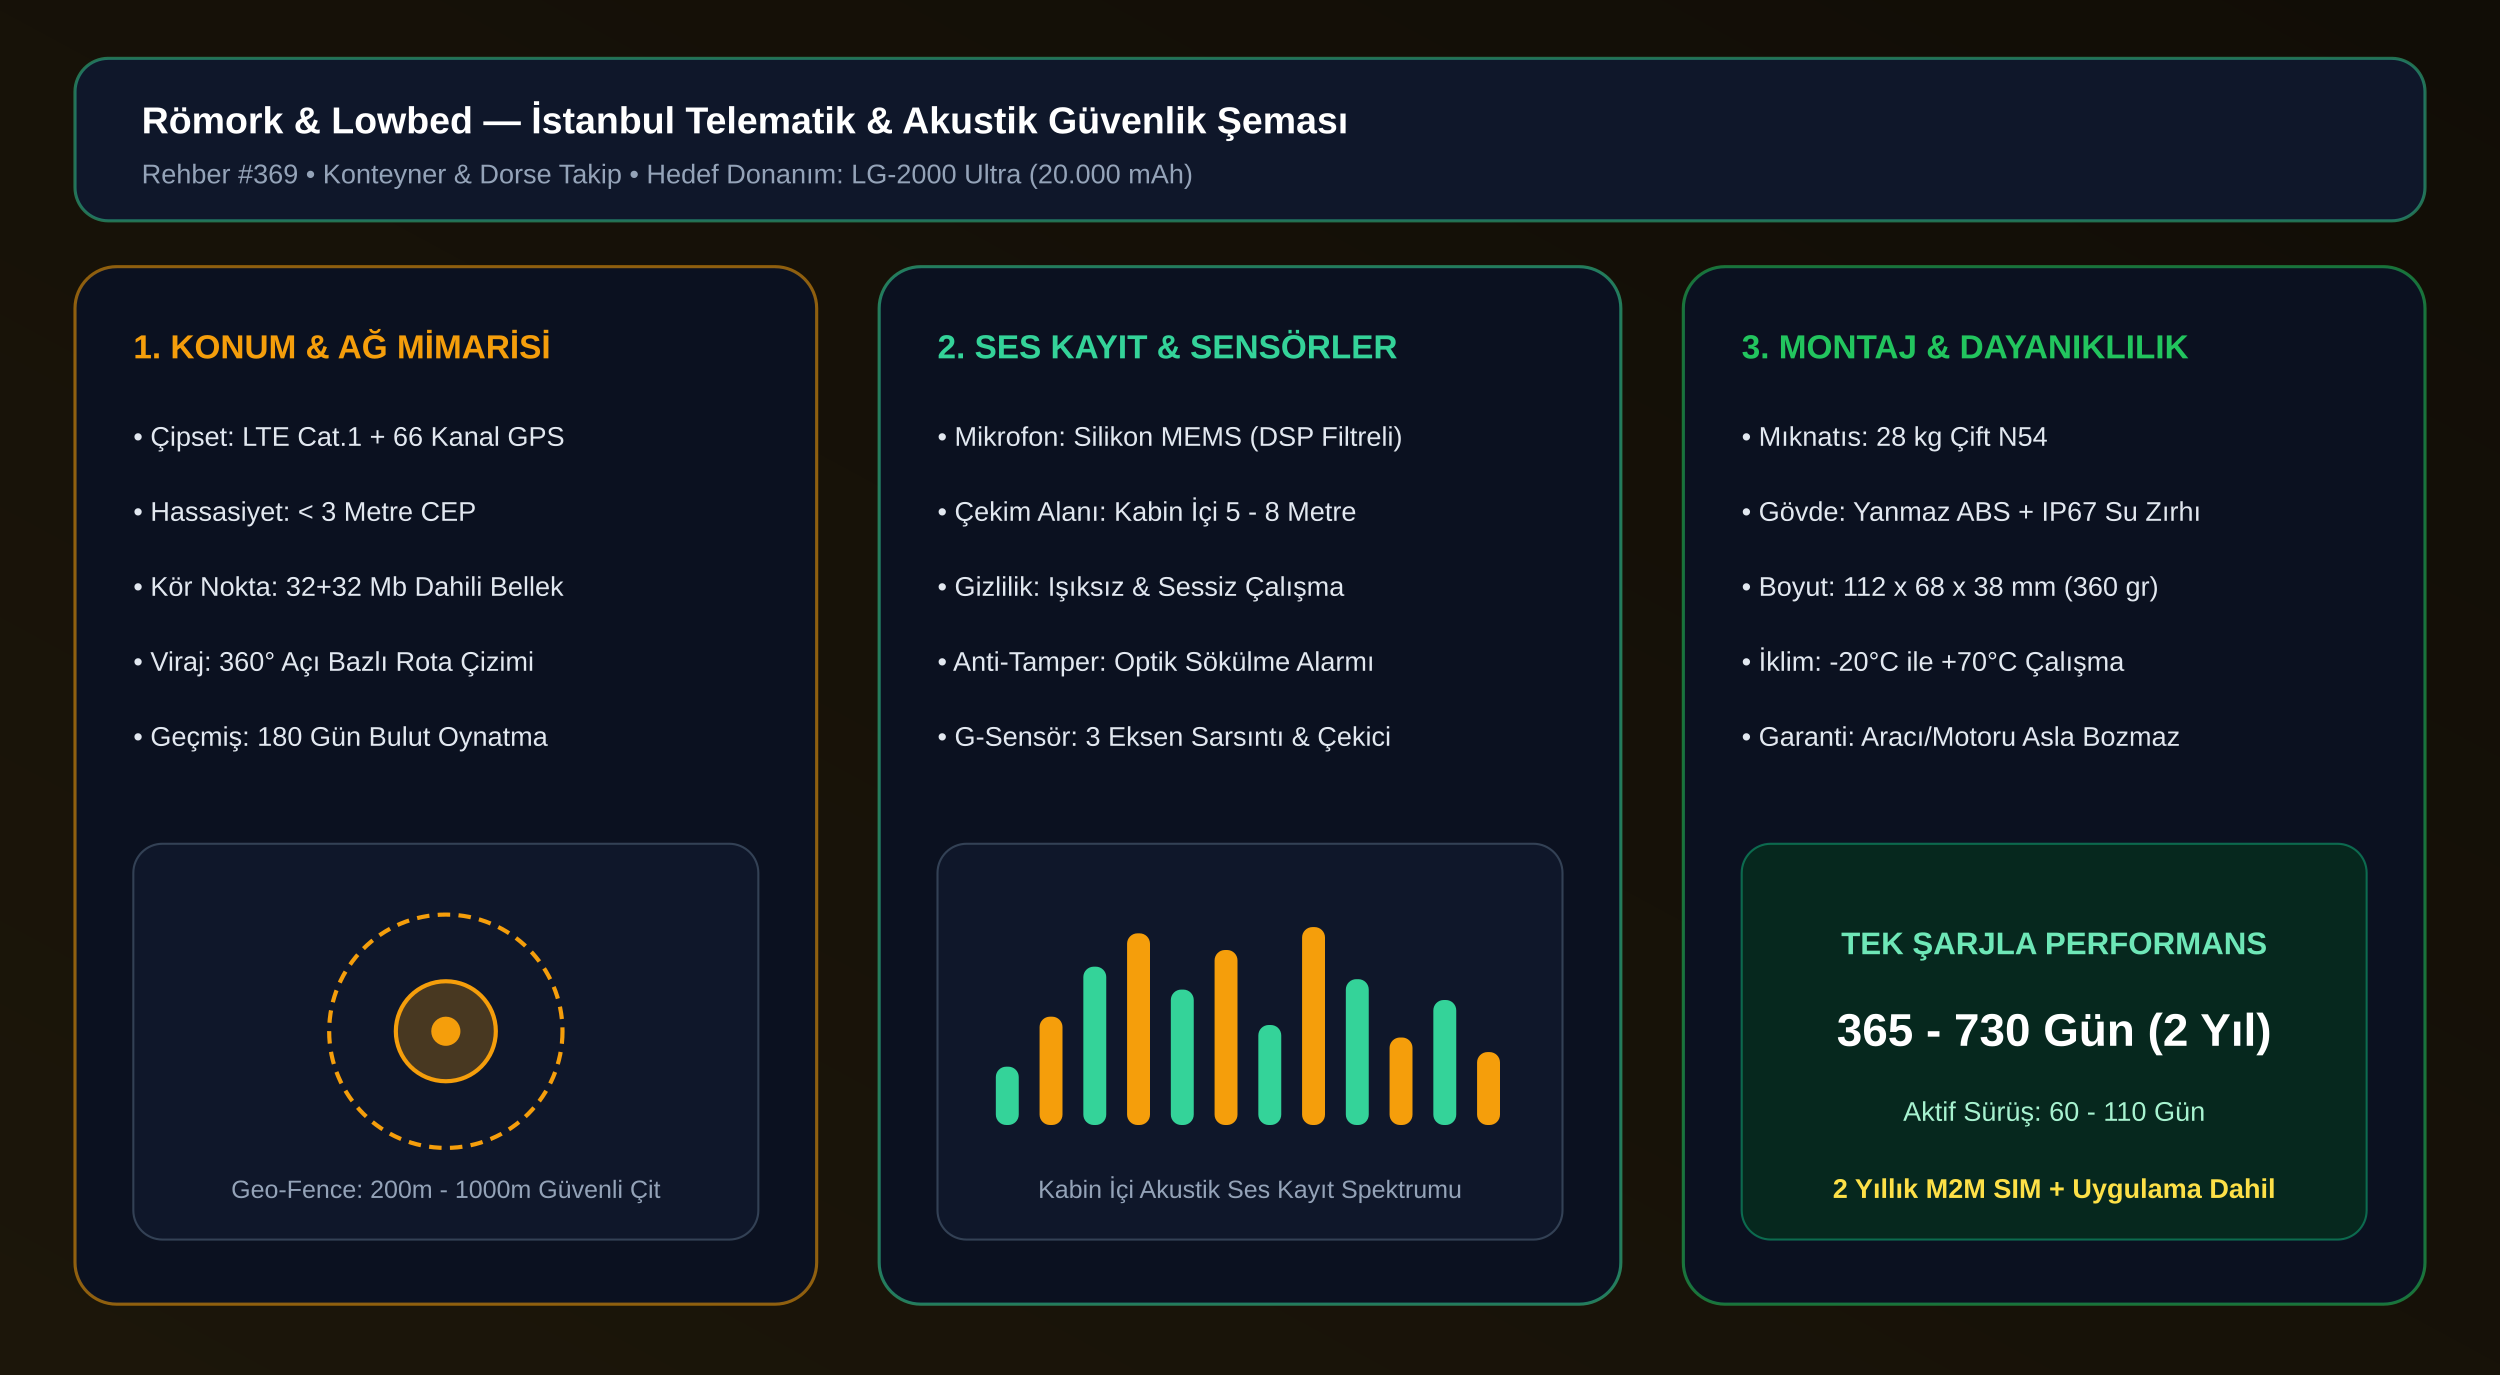
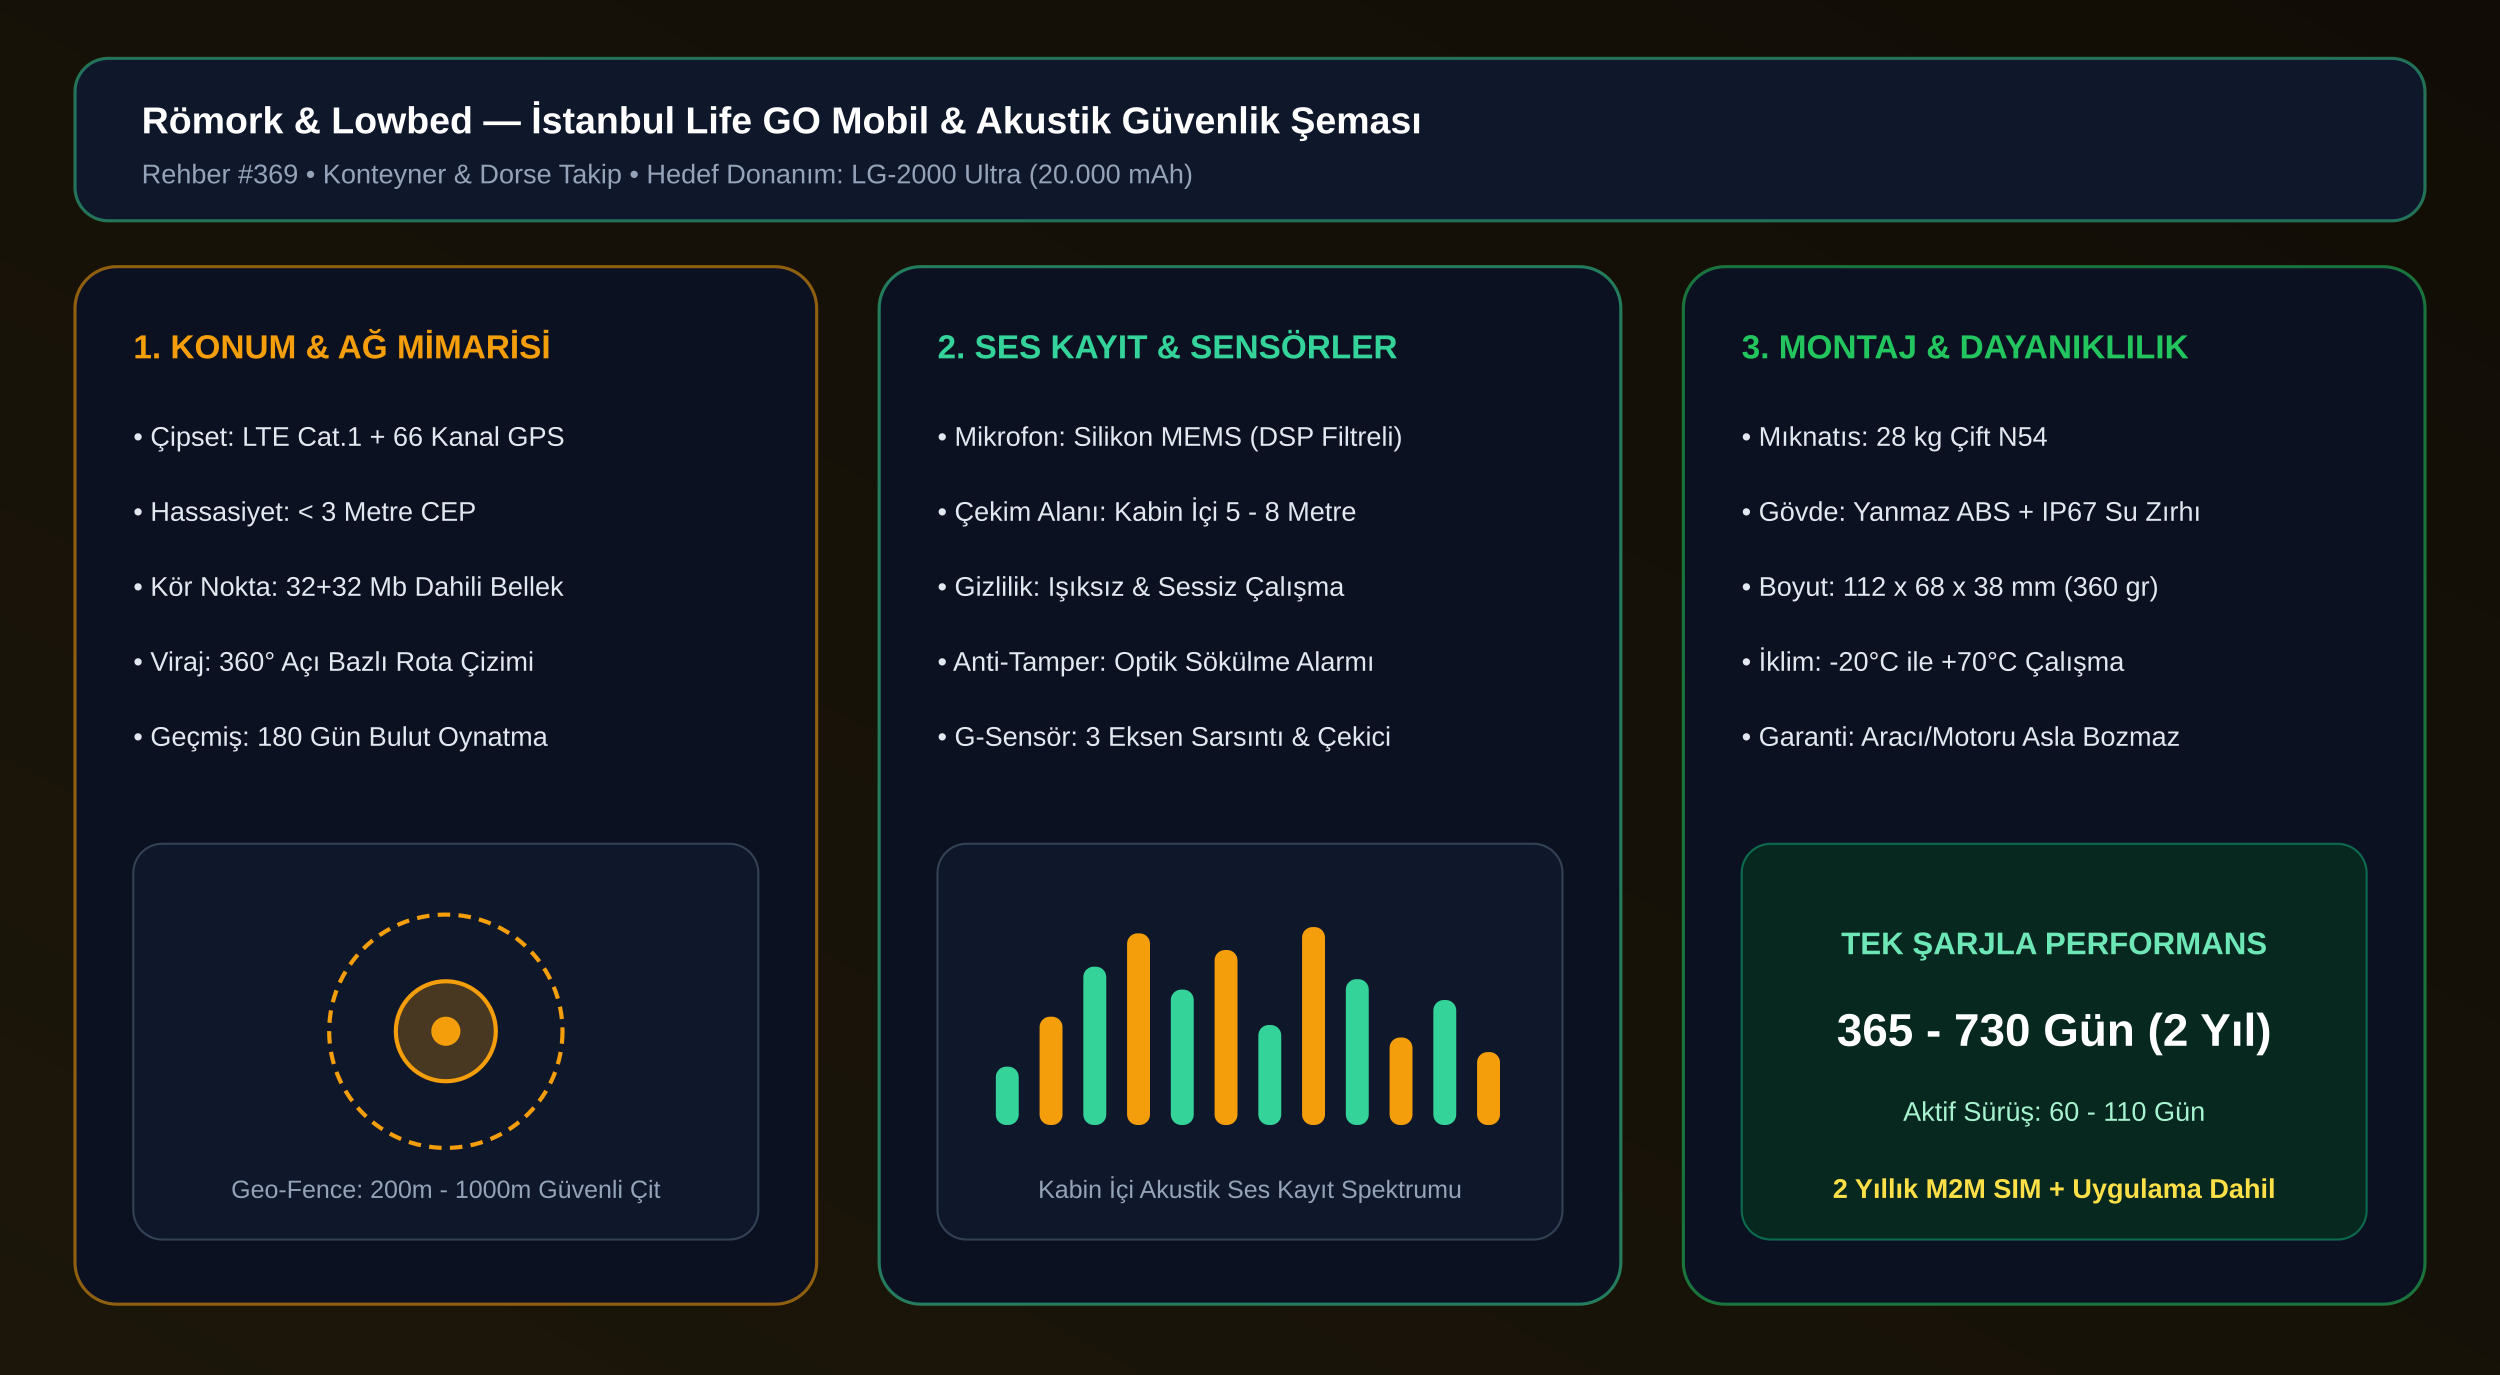
<svg xmlns="http://www.w3.org/2000/svg" viewBox="0 0 1200 660" width="1200" height="660">
  <defs>
    <linearGradient id="g2_369" x1="0%" y1="100%" x2="100%" y2="0%">
      <stop offset="0%" stop-color="#1C160A" />
      <stop offset="100%" stop-color="#110D06" />
    </linearGradient>
  </defs>
  <rect width="1200" height="660" fill="url(#g2_369)" />
  <rect x="36" y="28" width="1128" height="78" rx="16" fill="#0F172A" stroke="#34D399" stroke-opacity="0.5" stroke-width="1.5" />
-   <text x="68" y="64" fill="#FFFFFF" font-family="Arial, sans-serif" font-size="18" font-weight="bold">Römork &amp; Lowbed — İstanbul Telematik &amp; Akustik Güvenlik Şeması</text>
+   <text x="68" y="64" fill="#FFFFFF" font-family="Arial, sans-serif" font-size="18" font-weight="bold">Römork &amp; Lowbed — İstanbul Life GO Mobil &amp; Akustik Güvenlik Şeması</text>
  <text x="68" y="88" fill="#94A3B8" font-family="Arial, sans-serif" font-size="13">Rehber #369 • Konteyner &amp; Dorse Takip • Hedef Donanım: LG-2000 Ultra (20.000 mAh)</text>
  <rect x="36" y="128" width="356" height="498" rx="20" fill="#0B1120" stroke="#F59E0B" stroke-opacity="0.55" stroke-width="1.5" />
  <text x="64" y="172" fill="#F59E0B" font-family="Arial, sans-serif" font-size="16" font-weight="bold">1. KONUM &amp; AĞ MİMARİSİ</text>
  <text x="64" y="214" fill="#E2E8F0" font-family="Arial, sans-serif" font-size="13">• Çipset: LTE Cat.1 + 66 Kanal GPS</text>
  <text x="64" y="250" fill="#E2E8F0" font-family="Arial, sans-serif" font-size="13">• Hassasiyet: &lt; 3 Metre CEP</text>
  <text x="64" y="286" fill="#E2E8F0" font-family="Arial, sans-serif" font-size="13">• Kör Nokta: 32+32 Mb Dahili Bellek</text>
  <text x="64" y="322" fill="#E2E8F0" font-family="Arial, sans-serif" font-size="13">• Viraj: 360° Açı Bazlı Rota Çizimi</text>
  <text x="64" y="358" fill="#E2E8F0" font-family="Arial, sans-serif" font-size="13">• Geçmiş: 180 Gün Bulut Oynatma</text>
  <rect x="64" y="405" width="300" height="190" rx="14" fill="#0F172A" stroke="#334155" />
  <circle cx="214" cy="495" r="56" fill="none" stroke="#F59E0B" stroke-width="2" stroke-dasharray="6 4" />
  <circle cx="214" cy="495" r="24" fill="#F59E0B" fill-opacity="0.25" stroke="#F59E0B" stroke-width="2" />
  <circle cx="214" cy="495" r="7" fill="#F59E0B" />
  <text x="214" y="575" text-anchor="middle" fill="#94A3B8" font-family="Arial, sans-serif" font-size="12">Geo-Fence: 200m - 1000m Güvenli Çit</text>
  <rect x="422" y="128" width="356" height="498" rx="20" fill="#0B1120" stroke="#34D399" stroke-opacity="0.55" stroke-width="1.5" />
  <text x="450" y="172" fill="#34D399" font-family="Arial, sans-serif" font-size="16" font-weight="bold">2. SES KAYIT &amp; SENSÖRLER</text>
  <text x="450" y="214" fill="#E2E8F0" font-family="Arial, sans-serif" font-size="13">• Mikrofon: Silikon MEMS (DSP Filtreli)</text>
  <text x="450" y="250" fill="#E2E8F0" font-family="Arial, sans-serif" font-size="13">• Çekim Alanı: Kabin İçi 5 - 8 Metre</text>
  <text x="450" y="286" fill="#E2E8F0" font-family="Arial, sans-serif" font-size="13">• Gizlilik: Işıksız &amp; Sessiz Çalışma</text>
  <text x="450" y="322" fill="#E2E8F0" font-family="Arial, sans-serif" font-size="13">• Anti-Tamper: Optik Sökülme Alarmı</text>
  <text x="450" y="358" fill="#E2E8F0" font-family="Arial, sans-serif" font-size="13">• G-Sensör: 3 Eksen Sarsıntı &amp; Çekici</text>
  <rect x="450" y="405" width="300" height="190" rx="14" fill="#0F172A" stroke="#334155" />
  <rect x="478" y="512" width="11" height="28" rx="5" fill="#34D399" />
  <rect x="499" y="488" width="11" height="52" rx="5" fill="#F59E0B" />
  <rect x="520" y="464" width="11" height="76" rx="5" fill="#34D399" />
  <rect x="541" y="448" width="11" height="92" rx="5" fill="#F59E0B" />
  <rect x="562" y="475" width="11" height="65" rx="5" fill="#34D399" />
  <rect x="583" y="456" width="11" height="84" rx="5" fill="#F59E0B" />
  <rect x="604" y="492" width="11" height="48" rx="5" fill="#34D399" />
  <rect x="625" y="445" width="11" height="95" rx="5" fill="#F59E0B" />
  <rect x="646" y="470" width="11" height="70" rx="5" fill="#34D399" />
  <rect x="667" y="498" width="11" height="42" rx="5" fill="#F59E0B" />
  <rect x="688" y="480" width="11" height="60" rx="5" fill="#34D399" />
  <rect x="709" y="505" width="11" height="35" rx="5" fill="#F59E0B" />
  <text x="600" y="575" text-anchor="middle" fill="#94A3B8" font-family="Arial, sans-serif" font-size="12">Kabin İçi Akustik Ses Kayıt Spektrumu</text>
  <rect x="808" y="128" width="356" height="498" rx="20" fill="#0B1120" stroke="#22C55E" stroke-opacity="0.55" stroke-width="1.5" />
  <text x="836" y="172" fill="#22C55E" font-family="Arial, sans-serif" font-size="16" font-weight="bold">3. MONTAJ &amp; DAYANIKLILIK</text>
  <text x="836" y="214" fill="#E2E8F0" font-family="Arial, sans-serif" font-size="13">• Mıknatıs: 28 kg Çift N54</text>
  <text x="836" y="250" fill="#E2E8F0" font-family="Arial, sans-serif" font-size="13">• Gövde: Yanmaz ABS + IP67 Su Zırhı</text>
  <text x="836" y="286" fill="#E2E8F0" font-family="Arial, sans-serif" font-size="13">• Boyut: 112 x 68 x 38 mm (360 gr)</text>
  <text x="836" y="322" fill="#E2E8F0" font-family="Arial, sans-serif" font-size="13">• İklim: -20°C ile +70°C Çalışma</text>
  <text x="836" y="358" fill="#E2E8F0" font-family="Arial, sans-serif" font-size="13">• Garanti: Aracı/Motoru Asla Bozmaz</text>
  <rect x="836" y="405" width="300" height="190" rx="14" fill="#06281E" stroke="#10B981" stroke-opacity="0.5" />
  <text x="986" y="458" text-anchor="middle" fill="#6EE7B7" font-family="Arial, sans-serif" font-size="15" font-weight="bold">TEK ŞARJLA PERFORMANS</text>
  <text x="986" y="502" text-anchor="middle" fill="#FFFFFF" font-family="Arial, sans-serif" font-size="22" font-weight="bold">365 - 730 Gün (2 Yıl)</text>
  <text x="986" y="538" text-anchor="middle" fill="#A7F3D0" font-family="Arial, sans-serif" font-size="13">Aktif Sürüş: 60 - 110 Gün</text>
  <text x="986" y="575" text-anchor="middle" fill="#FDE047" font-family="Arial, sans-serif" font-size="13" font-weight="bold">2 Yıllık M2M SIM + Uygulama Dahil</text>
</svg>
